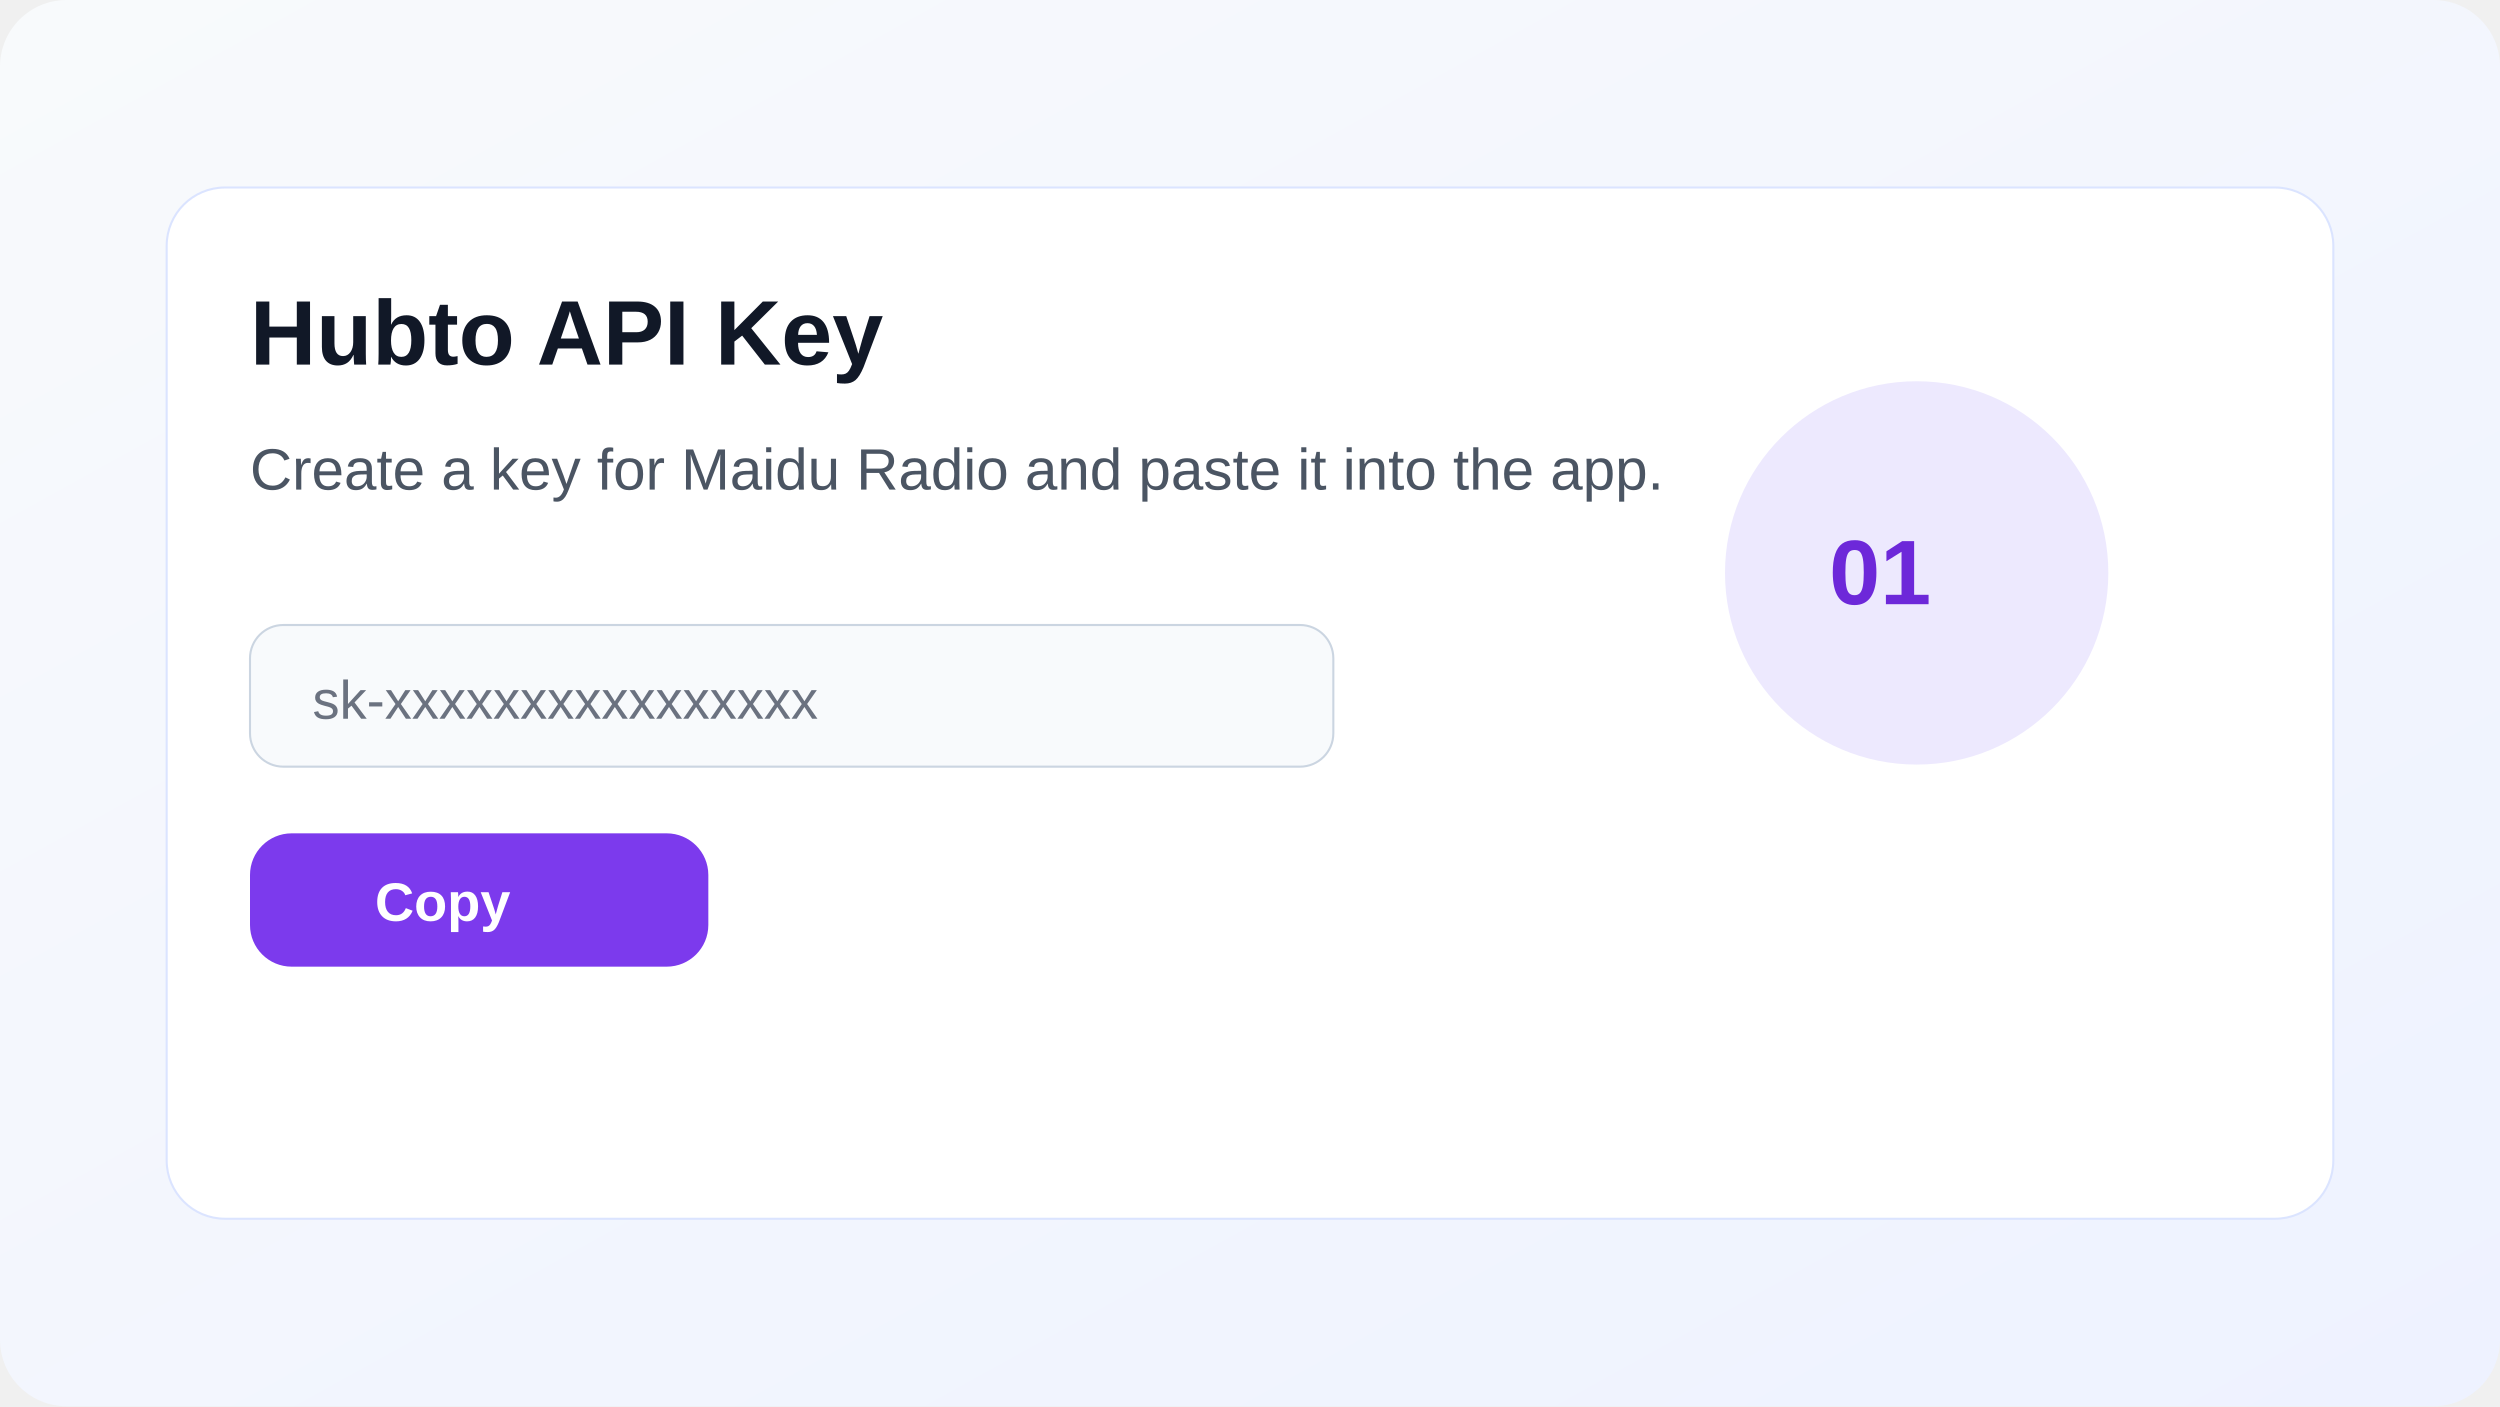
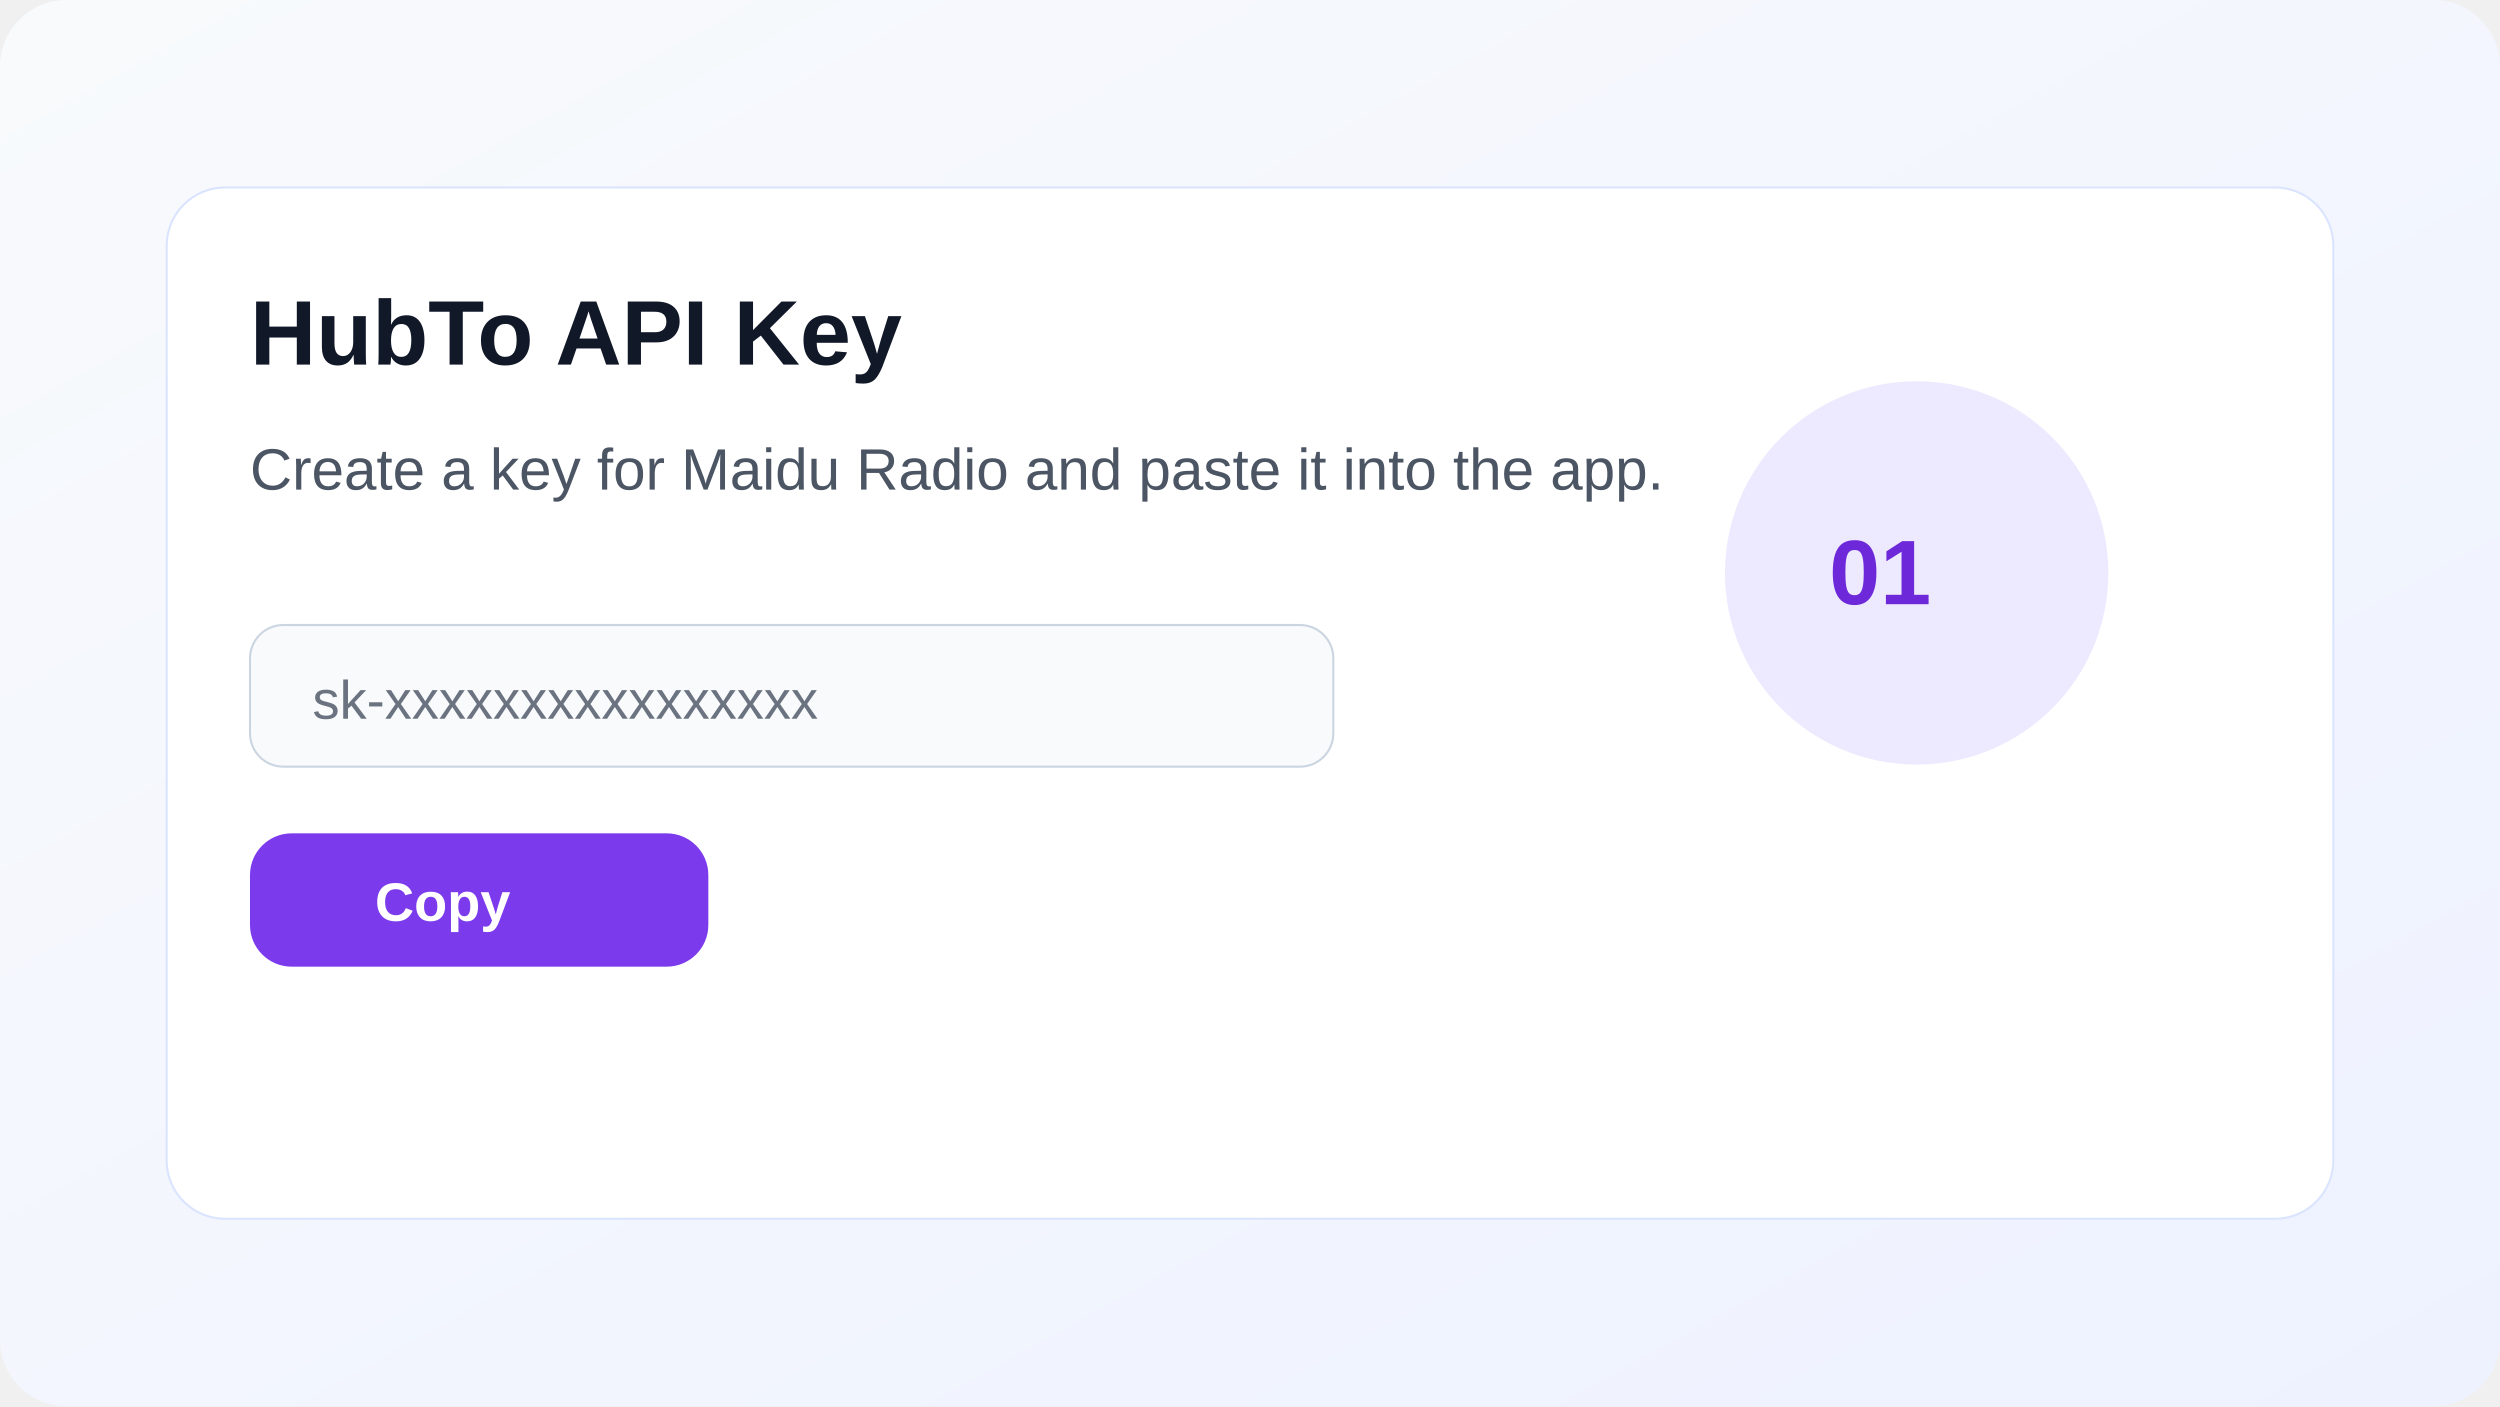
<svg xmlns="http://www.w3.org/2000/svg" width="1200" height="675" viewBox="0 0 1200 675">
  <defs>
    <linearGradient id="bg" x1="0" y1="0" x2="1" y2="1">
      <stop offset="0%" stop-color="#f8fafc" />
      <stop offset="100%" stop-color="#eef2ff" />
    </linearGradient>
  </defs>
  <rect width="1200" height="675" rx="32" fill="url(#bg)" />
  <rect x="80" y="90" width="1040" height="495" rx="28" fill="#ffffff" stroke="#dbe4ff" />
-   <text x="120" y="175" font-family="Arial, sans-serif" font-size="44" font-weight="700" fill="#111827">Hubto API Key</text>
+   <text x="120" y="175" font-family="Arial, sans-serif" font-size="44" font-weight="700" fill="#111827">HubTo API Key</text>
  <text x="120" y="235" font-family="Arial, sans-serif" font-size="28" fill="#4b5563">Create a key for Maidu Radio and paste it into the app.</text>
  <rect x="120" y="300" width="520" height="68" rx="16" fill="#f8fafc" stroke="#cbd5e1" />
  <text x="150" y="345" font-family="Arial, sans-serif" font-size="26" fill="#6b7280">sk-xxxxxxxxxxxxxxxx</text>
  <rect x="120" y="400" width="220" height="64" rx="20" fill="#7c3aed" />
  <text x="180" y="442" font-family="Arial, sans-serif" font-size="26" font-weight="700" fill="#ffffff">Copy</text>
  <circle cx="920" cy="275" r="92" fill="#ede9fe" />
  <text x="878" y="290" font-family="Arial, sans-serif" font-size="44" font-weight="700" fill="#6d28d9">01</text>
</svg>
